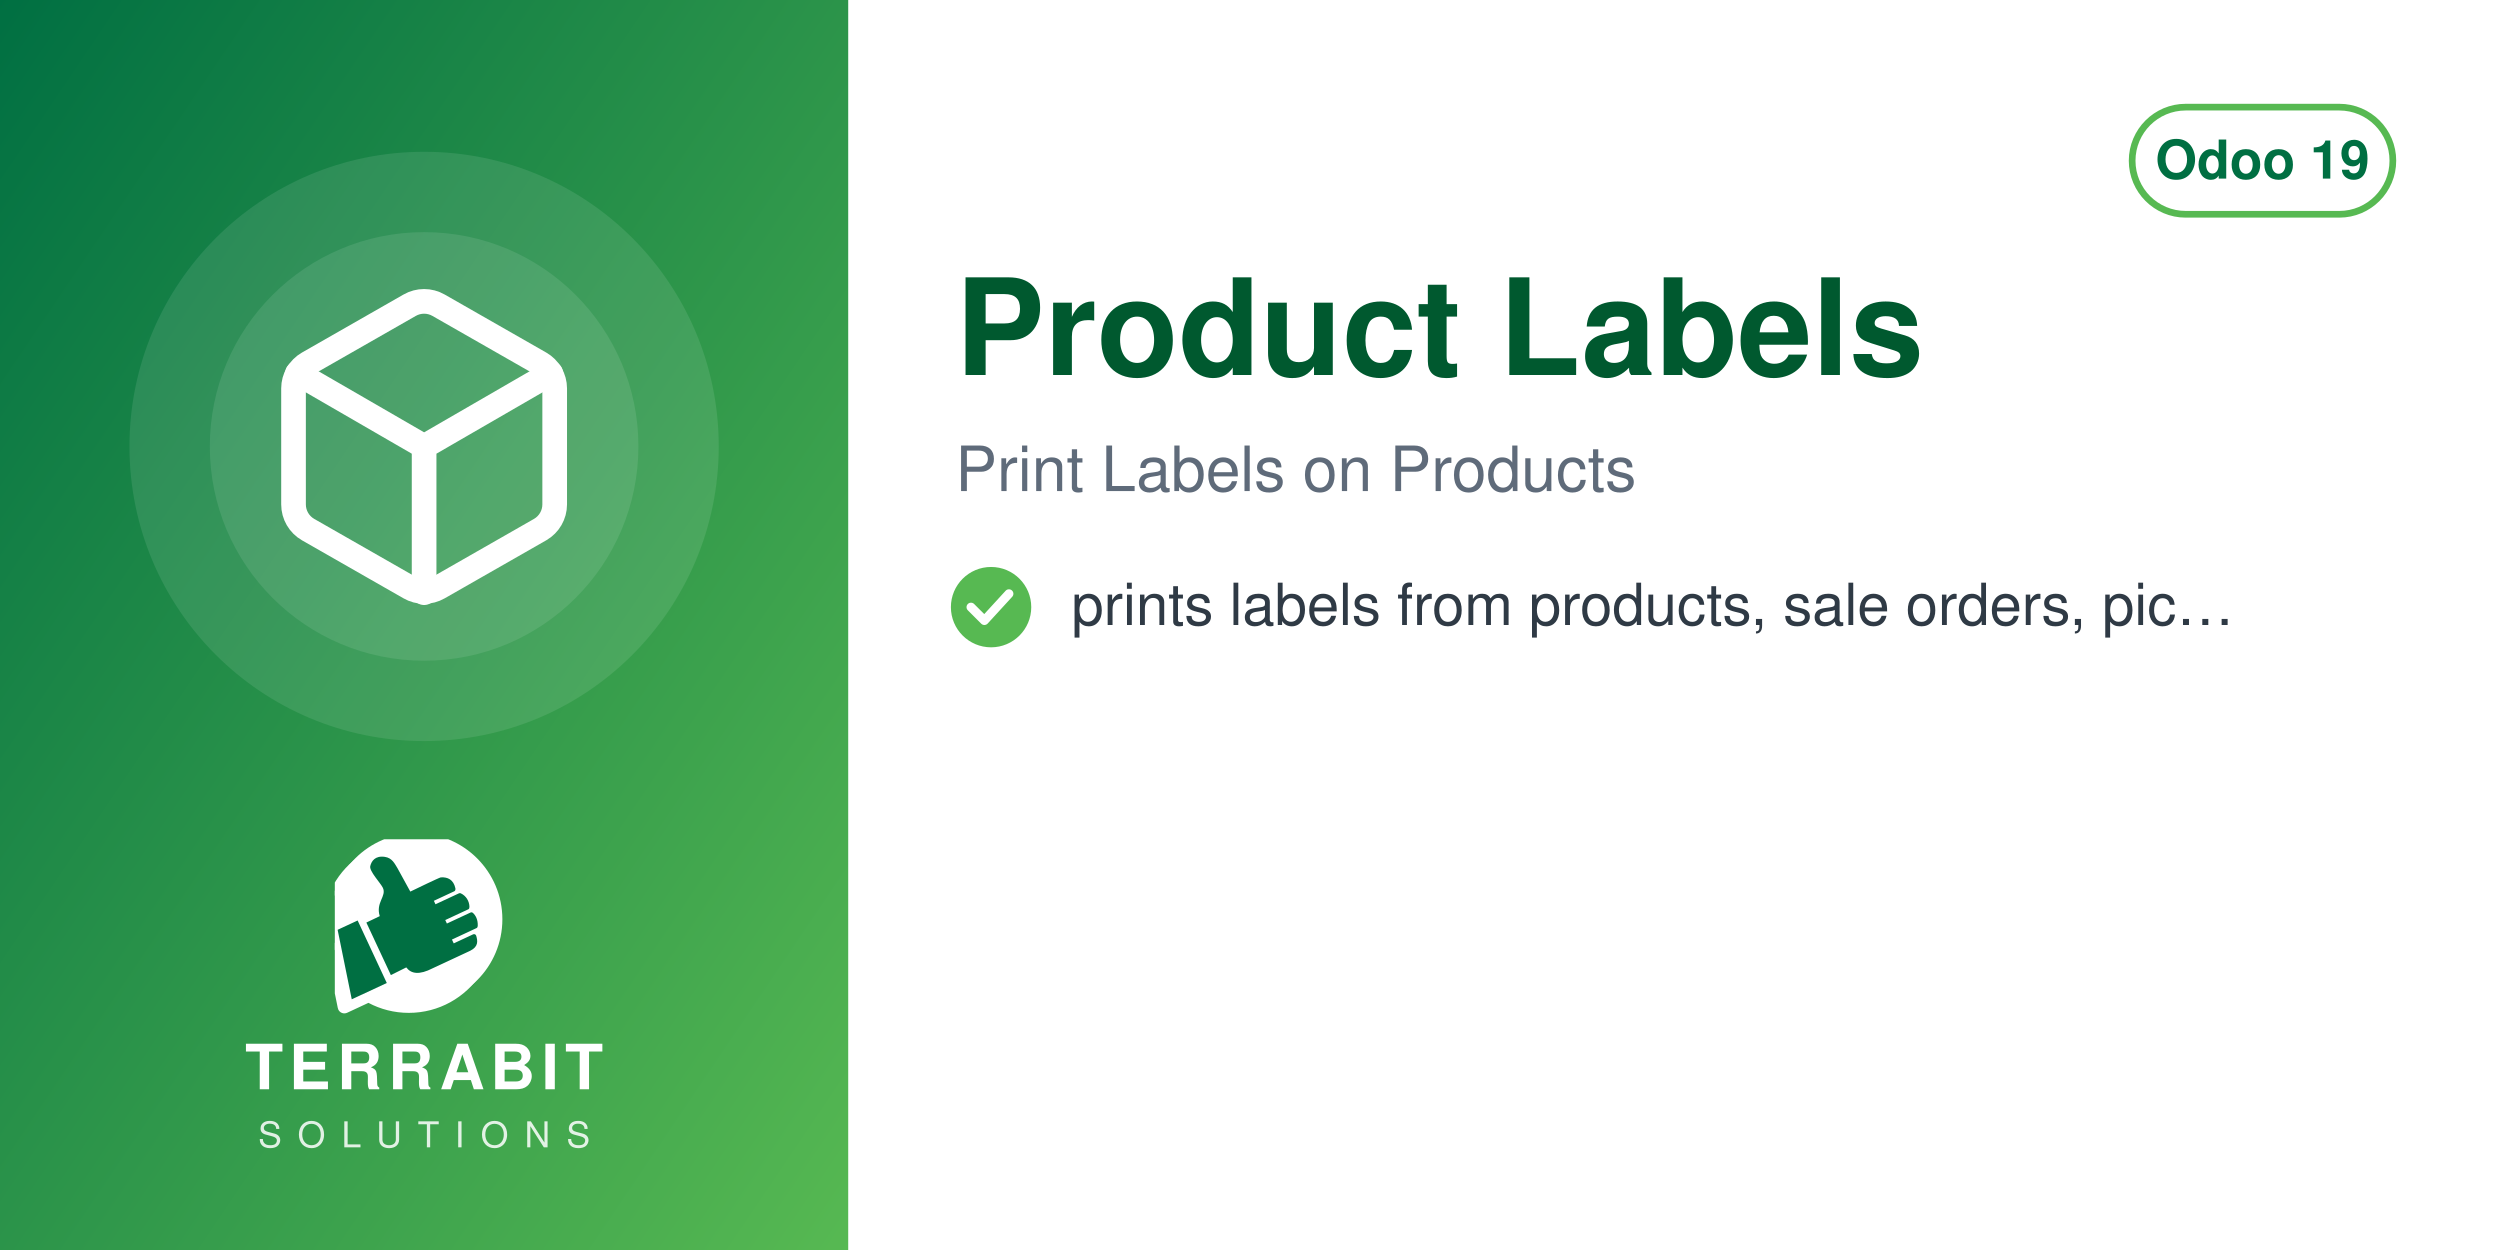
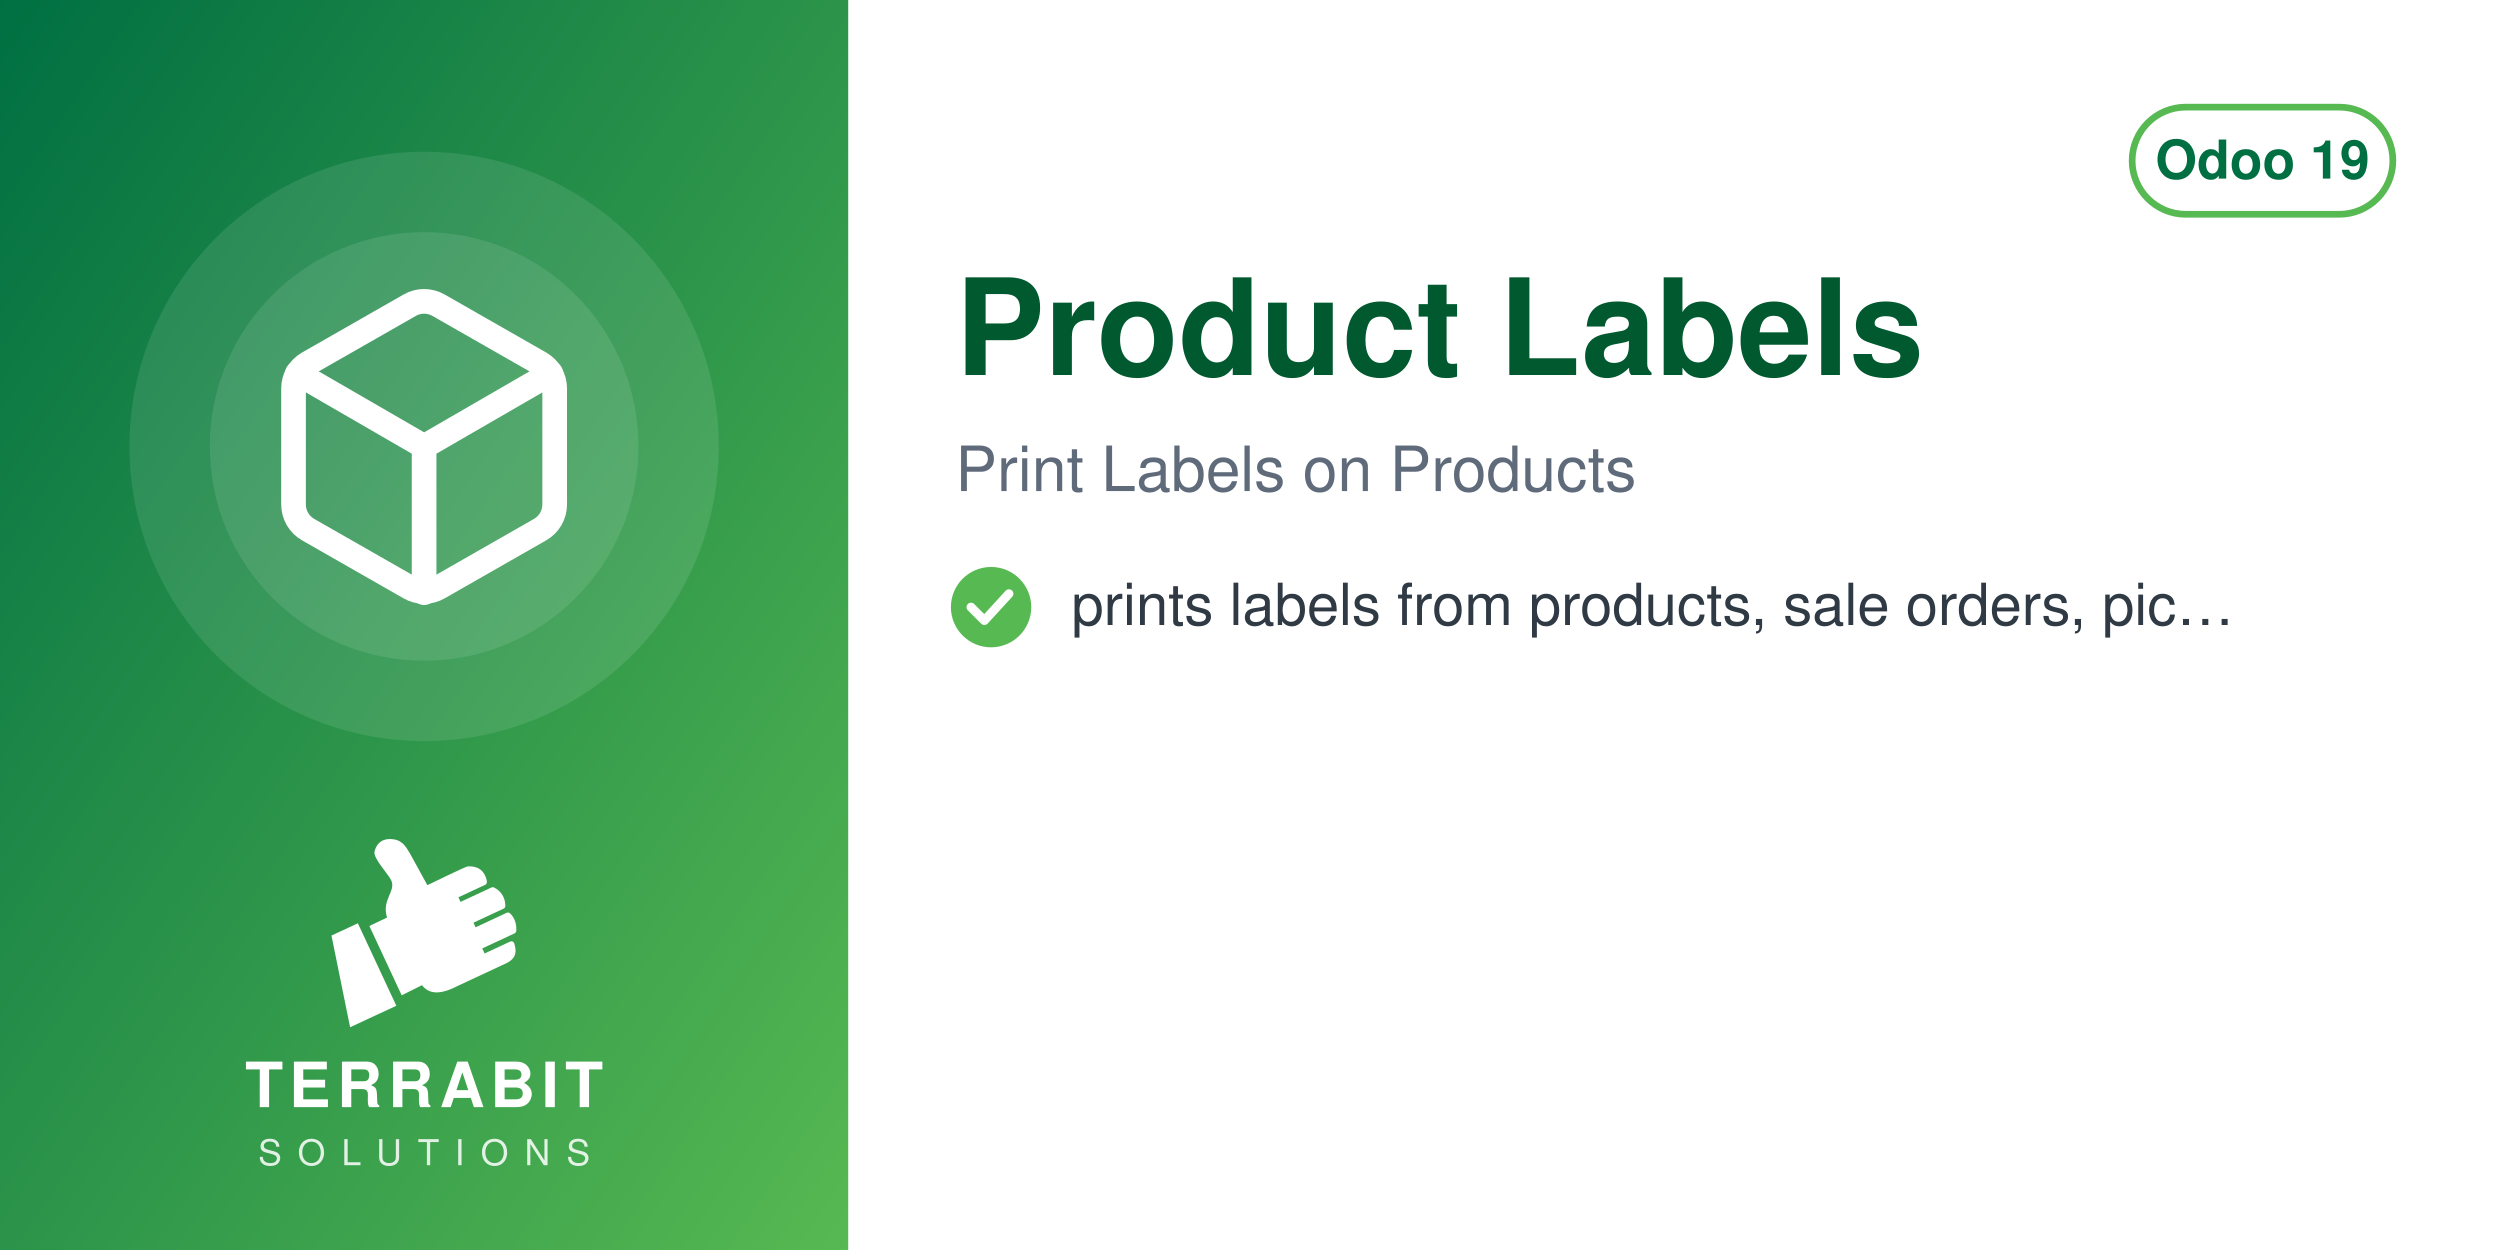
<svg xmlns="http://www.w3.org/2000/svg" width="560" height="280" viewBox="0 0 560 280">
  <defs>
    <linearGradient id="g" x1="0" y1="0" x2="1" y2="1">
      <stop offset="0" stop-color="#006F42" />
      <stop offset="1" stop-color="#57B952" />
    </linearGradient>
  </defs>
  <rect width="560" height="280" fill="#FFFFFF" />
  <rect width="190" height="280" fill="url(#g)" />
  <circle cx="95.0" cy="100" r="66" fill="white" opacity="0.10" />
  <circle cx="95.0" cy="100" r="48" fill="white" opacity="0.10" />
  <svg x="56.0" y="61.0" width="78" height="78" viewBox="0 0 24 24">
    <g fill="none" stroke="white" stroke-width="1.7" stroke-linecap="round" stroke-linejoin="round">
      <path d="M21 16V8a2 2 0 0 0-1-1.73l-7-4a2 2 0 0 0-2 0l-7 4A2 2 0 0 0 3 8v8a2 2 0 0 0 1 1.73l7 4a2 2 0 0 0 2 0l7-4A2 2 0 0 0 21 16z" />
      <path d="M3.27 6.96 12 12.01l8.73-5.05M12 22.08V12" />
    </g>
  </svg>
-   <svg x="75.0" y="188" width="40" height="40" viewBox="4150 2350 3900 3800" preserveAspectRatio="xMidYMid meet">
-     <path fill="#FFFFFF" d="M7338.82 5241.89c-336.4,511.49 -915.39,849.23 -1573.35,849.23 -318.43,0 -618.3,-79.19 -881.23,-218.8l-465.06 216.37c-72.83,33.95 -159.37,2.44 -193.35,-70.37 -5.59,-12.01 -9.4,-24.39 -11.54,-36.85l-247.52 -1217.33c-54.07,-175.41 -83.21,-361.76 -83.21,-554.92 0,-657.98 337.78,-1237 849.31,-1573.39 -400.37,339.2 -654.6,845.59 -654.6,1411.43 0,184.82 27.28,368.48 81.7,545.13l0.48 1.54 247.97 1219.53 0.08 0.48c1.71,9.89 4.72,19.5 8.96,28.59 26.29,56.38 93.5,80.75 149.87,54.52l479.82 -223.25 14.39 7.64c267.26,141.92 563.34,214.99 865.9,214.99 565.81,0 1072.18,-254.2 1411.38,-654.54z" />
-     <path fill="#FFFFFF" d="M5927.44 2165.35c1039.34,0 1881.91,842.57 1881.91,1881.91 0,1039.34 -842.57,1881.89 -1881.91,1881.89 -318.43,0 -618.33,-79.2 -881.24,-218.81l-465.06 216.38c-72.81,33.95 -159.37,2.44 -193.34,-70.36 -5.59,-12.01 -9.41,-24.4 -11.55,-36.86l-247.56 -1217.47c-54.04,-175.36 -83.16,-361.66 -83.16,-554.76 0,-1039.34 842.56,-1881.91 1881.9,-1881.91z" />
-     <path fill="#006F42" d="M4648.32 4073.59l636.59 1365.17 -765.09 355.96 -308.63 -1517.87 437.13 -203.26zm725.61 1192.32l336.75 -167.88c105.65,140.85 282.69,170.72 576.82,18.8l819.92 -382.33c181.4,-90.13 164.26,-214.57 130.07,-328.43 -4.28,-14.25 -13.68,-24.81 -27.34,-30.7 -13.67,-5.89 -27.61,-5.11 -41.09,1.18l-422.32 196.93 -39.04 -83.72 538.07 -250.91c16.64,-7.76 24.7,-27.69 25.58,-46.04 6.48,-134.33 -44.36,-230.89 -105.84,-285.23 -15.2,-13.44 -35.71,-15.59 -54.12,-7l-513.92 239.64 -35.6 -76.34 506.31 -236.1c17.69,-8.25 22.52,-36.93 21.83,-56.45 -4.1,-117.31 -67.62,-232.74 -187.72,-290.66 -13.94,-6.72 -28.64,-6.36 -42.69,0.19l-511.21 238.38 -35.37 -75.86 448.98 -209.36c20.44,-9.53 25.81,-42.28 21.02,-64.32 -41.02,-189.07 -167.92,-247.8 -318.14,-237.87 -29.39,1.94 -589.86,273.16 -665.95,310.54l-281.84 -513.57c-59.06,-93.13 -112.7,-221.7 -276.47,-245.13 -211.24,-30.22 -291.56,94.38 -316.89,203.13 -25.32,108.75 223.84,365.99 276.05,473.69 85.52,184.27 -161.86,318.11 -68.41,617.99l-292.54 139.94 535.09 1147.51z" />
+   <svg x="72.0" y="186" width="46" height="46" viewBox="4045 2535 3400 3400" preserveAspectRatio="xMidYMid meet">
+     <path fill="#FFFFFF" d="M4648.32 4073.59l636.59 1365.17 -765.09 355.96 -308.63 -1517.87 437.13 -203.26zm725.61 1192.32l336.75 -167.88c105.65,140.85 282.69,170.72 576.82,18.8l819.92 -382.33c181.4,-90.13 164.26,-214.57 130.07,-328.43 -4.28,-14.25 -13.68,-24.81 -27.34,-30.7 -13.67,-5.89 -27.61,-5.11 -41.09,1.18l-422.32 196.93 -39.04 -83.72 538.07 -250.91c16.64,-7.76 24.7,-27.69 25.58,-46.04 6.48,-134.33 -44.36,-230.89 -105.84,-285.23 -15.2,-13.44 -35.71,-15.59 -54.12,-7l-513.92 239.64 -35.6 -76.34 506.31 -236.1c17.69,-8.25 22.52,-36.93 21.83,-56.45 -4.1,-117.31 -67.62,-232.74 -187.72,-290.66 -13.94,-6.72 -28.64,-6.36 -42.69,0.19l-511.21 238.38 -35.37 -75.86 448.98 -209.36c20.44,-9.53 25.81,-42.28 21.02,-64.32 -41.02,-189.07 -167.92,-247.8 -318.14,-237.87 -29.39,1.94 -589.86,273.16 -665.95,310.54l-281.84 -513.57c-59.06,-93.13 -112.7,-221.7 -276.47,-245.13 -211.24,-30.22 -291.56,94.38 -316.89,203.13 -25.32,108.75 223.84,365.99 276.05,473.69 85.52,184.27 -161.86,318.11 -68.41,617.99l-292.54 139.94 535.09 1147.51z" />
  </svg>
-   <text x="95.0" y="244" text-anchor="middle" font-family="Helvetica,Arial,sans-serif" font-size="14" font-weight="800" letter-spacing="1.4" fill="white">TERRABIT</text>
-   <text x="95.0" y="257" text-anchor="middle" font-family="Helvetica,Arial,sans-serif" font-size="8" font-weight="500" letter-spacing="3.6" fill="white" opacity="0.85">SOLUTIONS</text>
+   <text x="95.0" y="248" text-anchor="middle" font-family="Helvetica,Arial,sans-serif" font-size="14" font-weight="800" letter-spacing="1.4" fill="white">TERRABIT</text>
+   <text x="95.0" y="261" text-anchor="middle" font-family="Helvetica,Arial,sans-serif" font-size="8" font-weight="500" letter-spacing="3.6" fill="white" opacity="0.85">SOLUTIONS</text>
  <g>
    <rect x="477.6" y="24" width="58.4" height="24" rx="12" fill="none" stroke="#57B952" stroke-width="1.5" />
    <text x="506.8" y="40" text-anchor="middle" font-family="Helvetica,Arial,sans-serif" font-size="12" font-weight="700" fill="#006F42">Odoo 19</text>
  </g>
  <text x="214" y="84" font-family="Helvetica,Arial,sans-serif" font-size="30" font-weight="700" fill="#00592F">Product Labels</text>
  <text x="214" y="110" font-family="Helvetica,Arial,sans-serif" font-size="14" fill="#5F6B7A">Print Labels on Products</text>
  <circle cx="222" cy="136" r="9" fill="#57B952" />
  <path d="M217.5 136 l3 3 l5.5 -6" fill="none" stroke="white" stroke-width="2" stroke-linecap="round" stroke-linejoin="round" />
  <text x="240" y="140" font-family="Helvetica,Arial,sans-serif" font-size="13" fill="#2F3A45">prints labels from products, sale orders, pic…</text>
</svg>
